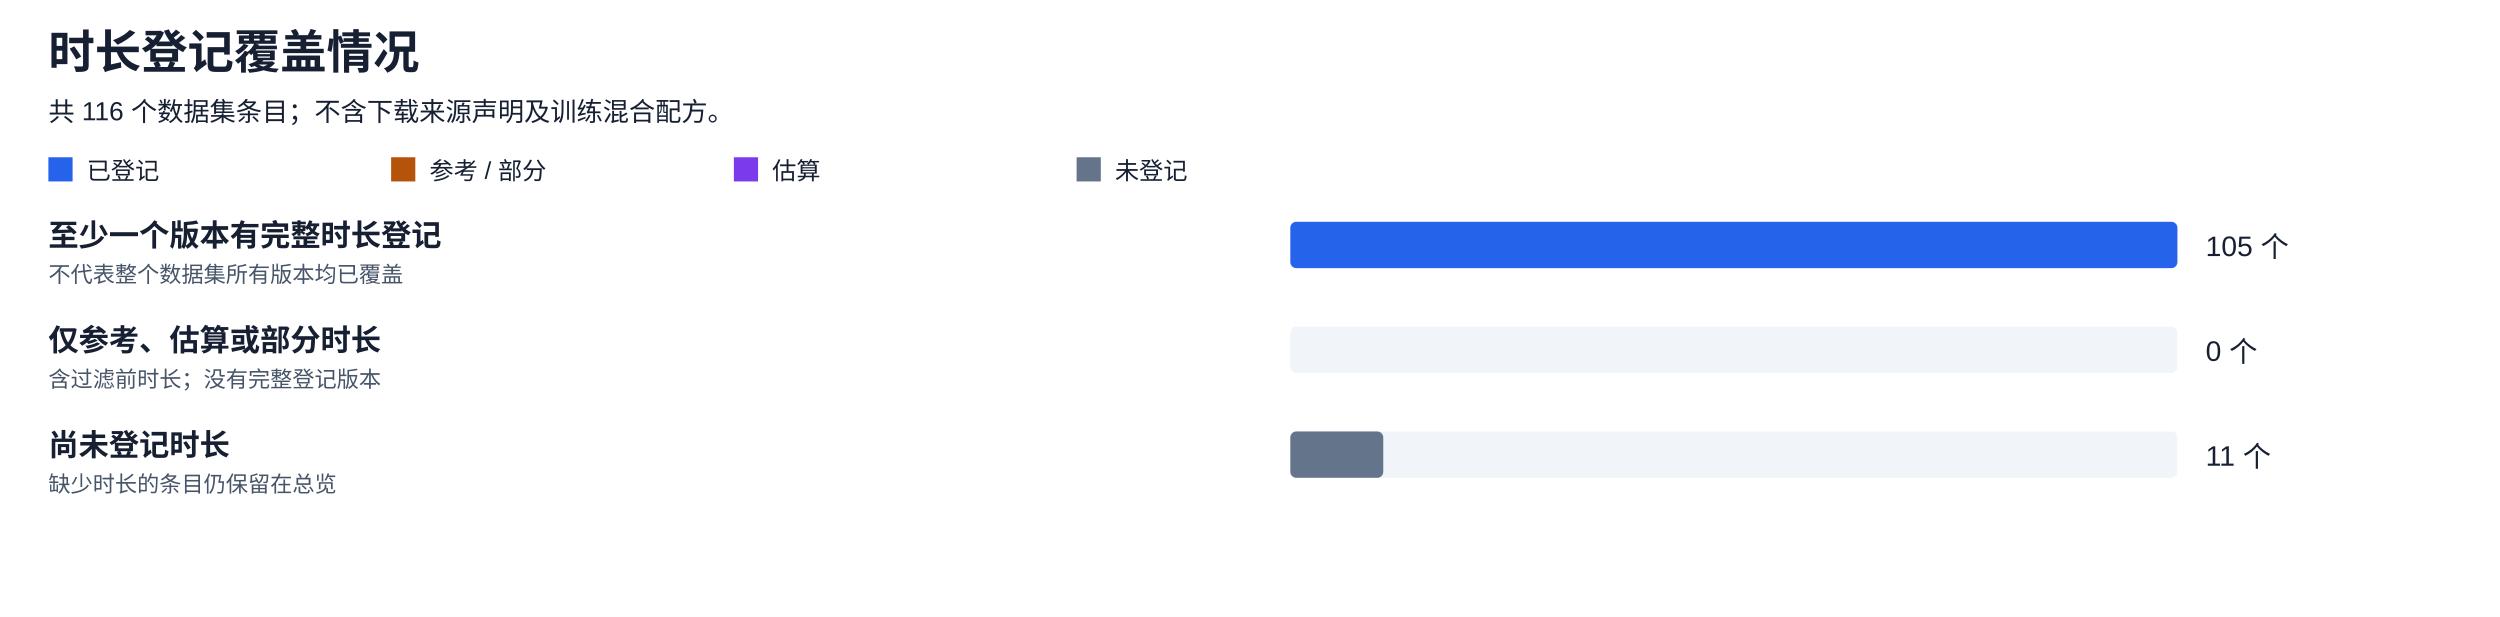
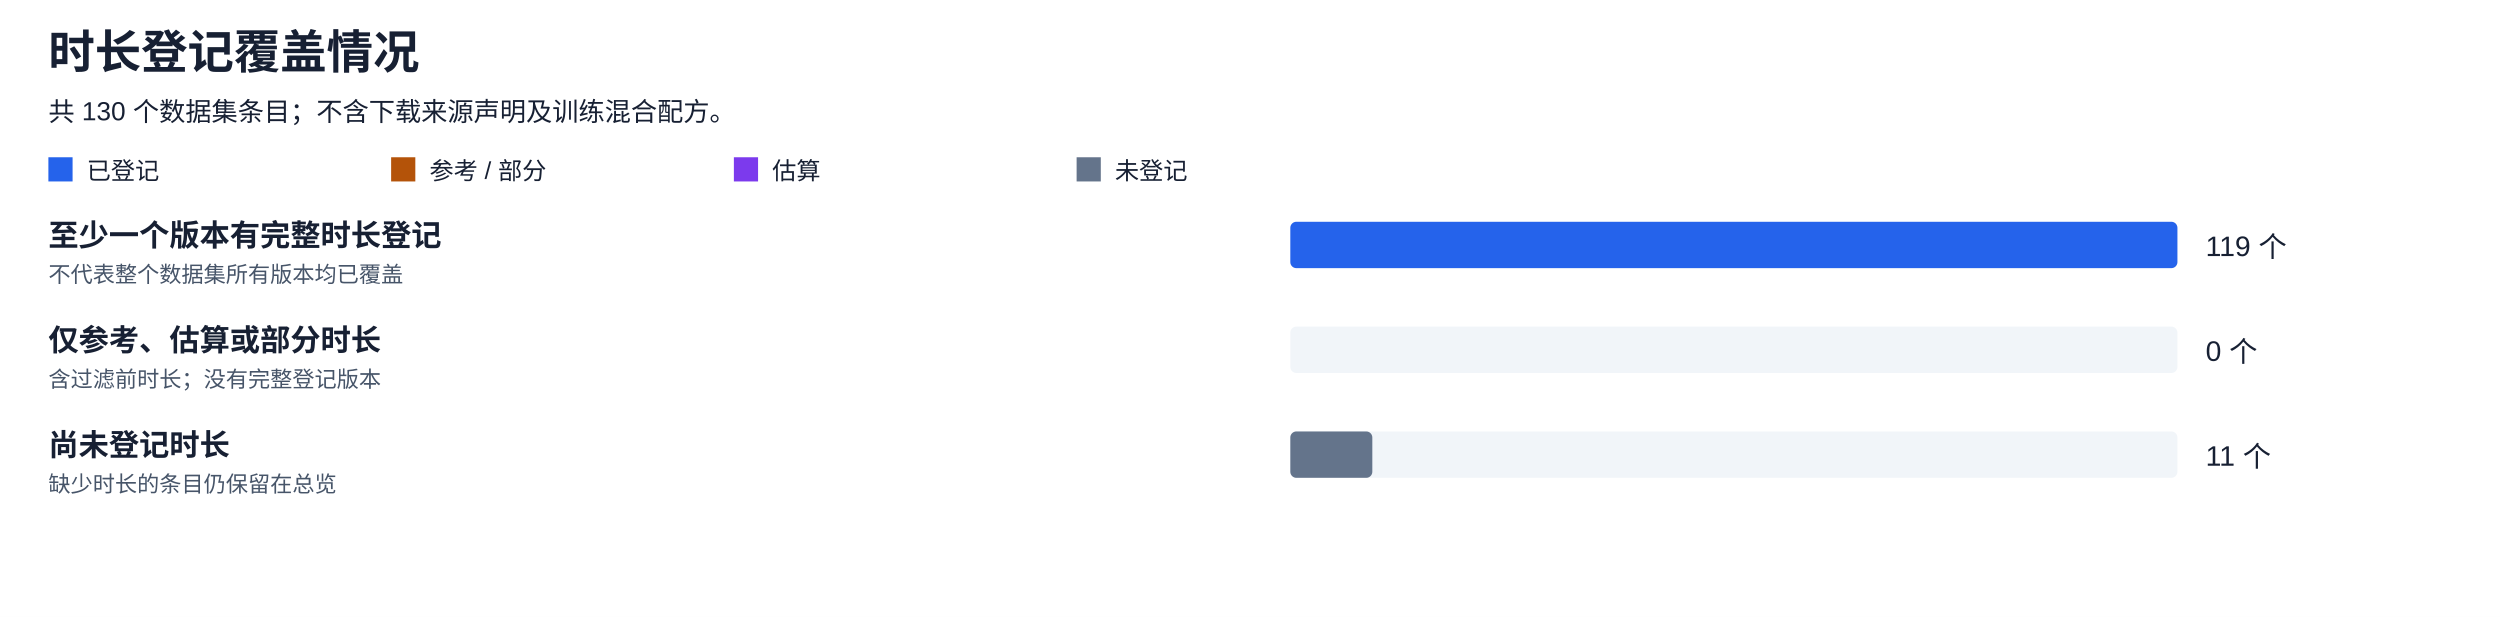
<svg xmlns="http://www.w3.org/2000/svg" width="1240" height="306" viewBox="0 0 1240 306" role="img" aria-labelledby="title desc">
  <rect width="100%" height="100%" fill="white" />
  <g font-family="Arial, Noto Sans CJK SC, Microsoft YaHei, sans-serif" fill="#172033">
    <text x="24" y="34" font-size="23" font-weight="700">时长登记覆盖情况</text>
-     <text x="24" y="60" font-size="13">共 116 个数据集条目；不含下载来源声明及训练混合配方。</text>
+     <text x="24" y="60" font-size="13">共 130 个数据集条目；不含下载来源声明及训练混合配方。</text>
    <rect x="24" y="78" width="12" height="12" fill="#2563eb" />
    <text x="43" y="89" font-size="12">已登记</text>
    <rect x="194" y="78" width="12" height="12" fill="#b45309" />
    <text x="213" y="89" font-size="12">参考 / 部分</text>
    <rect x="364" y="78" width="12" height="12" fill="#7c3aed" />
    <text x="383" y="89" font-size="12">估算</text>
    <rect x="534" y="78" width="12" height="12" fill="#64748b" />
    <text x="553" y="89" font-size="12">未登记</text>
    <text x="24" y="122" font-size="15" font-weight="600">至少一个版本有完整时长登记</text>
    <text x="24" y="140" font-size="11" fill="#475569">不代表整个数据集所有版本均已覆盖</text>
    <rect x="640" y="110" width="440" height="23" rx="3" fill="#f1f5f9" />
    <rect x="640" y="110" width="440.00" height="23" rx="3" fill="#2563eb" />
-     <text x="1094" y="127" font-size="14">105 个</text>
+     <text x="1094" y="127" font-size="14">119 个</text>
    <text x="24" y="174" font-size="15" font-weight="600">仅参考、估算或部分时长</text>
    <text x="24" y="192" font-size="11" fill="#475569">含过滤前时长；没有完整登记版本</text>
    <rect x="640" y="162" width="440" height="23" rx="3" fill="#f1f5f9" />
    <rect x="640" y="162" width="0.00" height="23" rx="3" fill="#b45309" />
    <text x="1094" y="179" font-size="14">0 个</text>
    <text x="24" y="226" font-size="15" font-weight="600">尚未登记时长</text>
    <text x="24" y="244" font-size="11" fill="#475569">缺少时长的条目仍保留在总览</text>
    <rect x="640" y="214" width="440" height="23" rx="3" fill="#f1f5f9" />
-     <rect x="640" y="214" width="46.10" height="23" rx="3" fill="#64748b" />
+     <rect x="640" y="214" width="40.67" height="23" rx="3" fill="#64748b" />
    <text x="1094" y="231" font-size="14">11 个</text>
  </g>
</svg>
